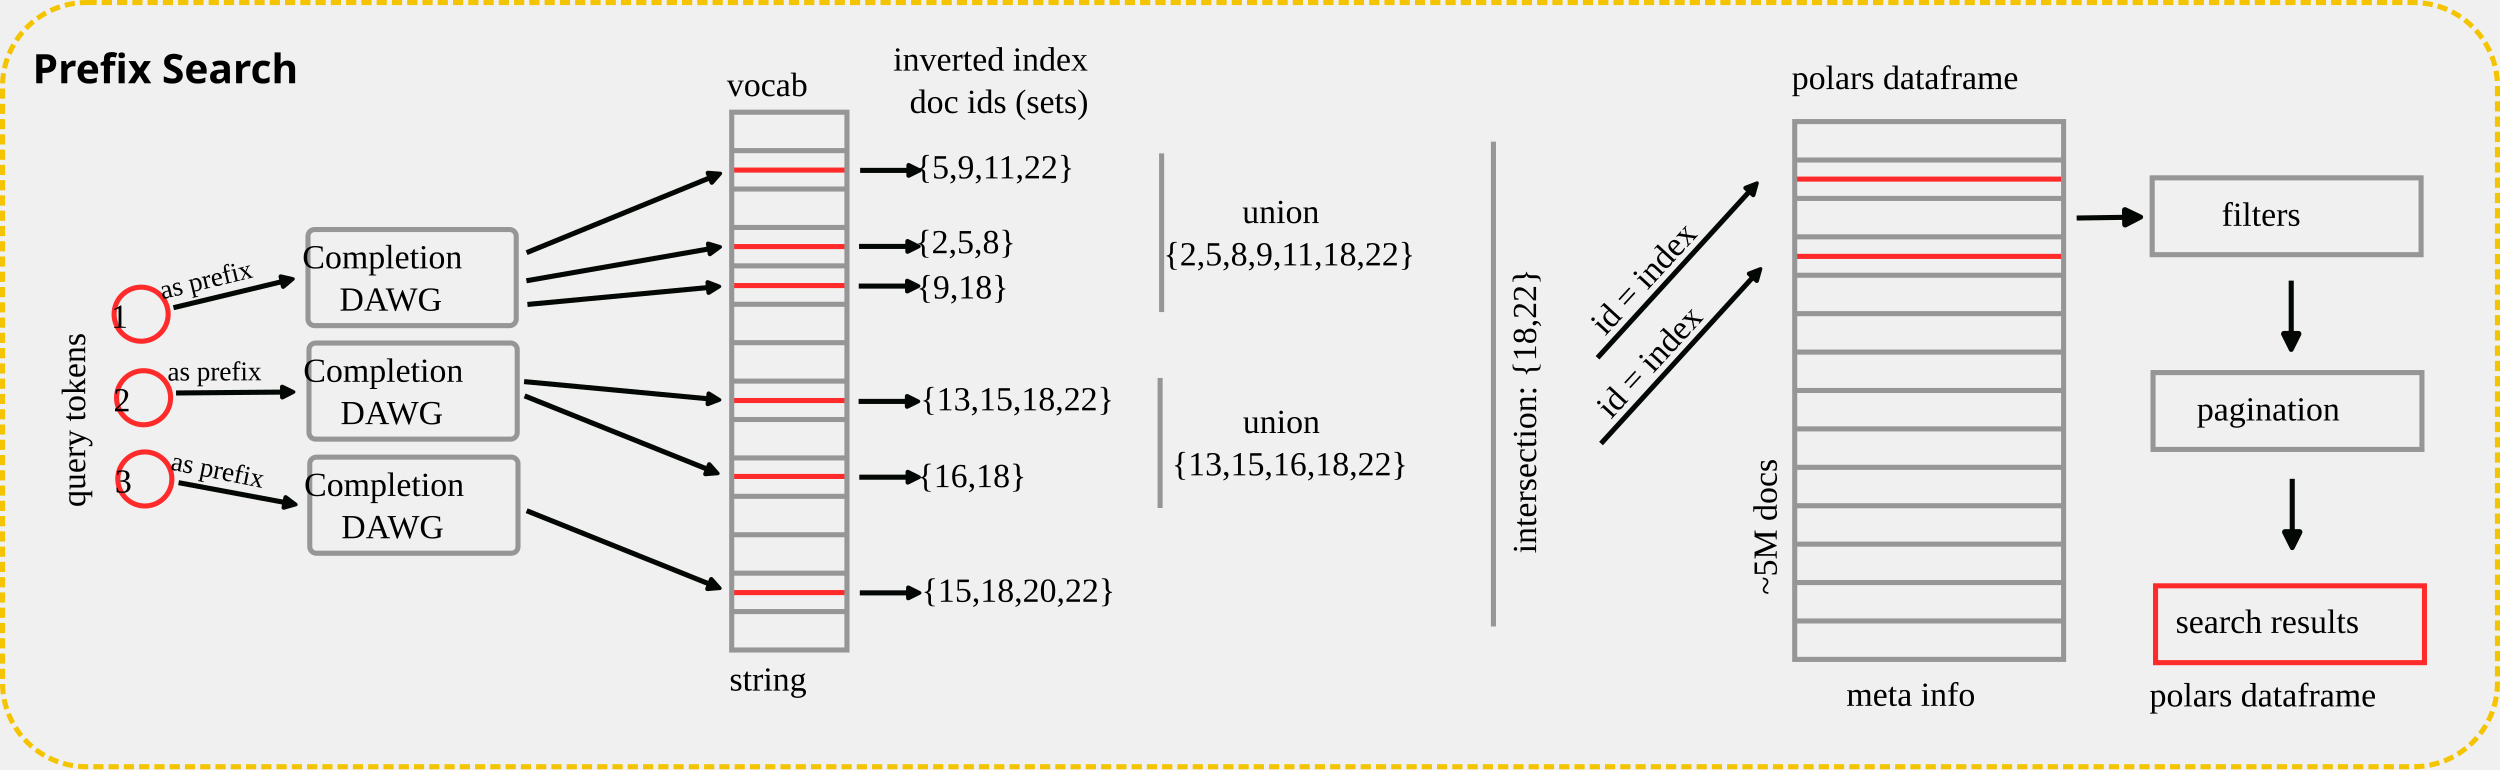
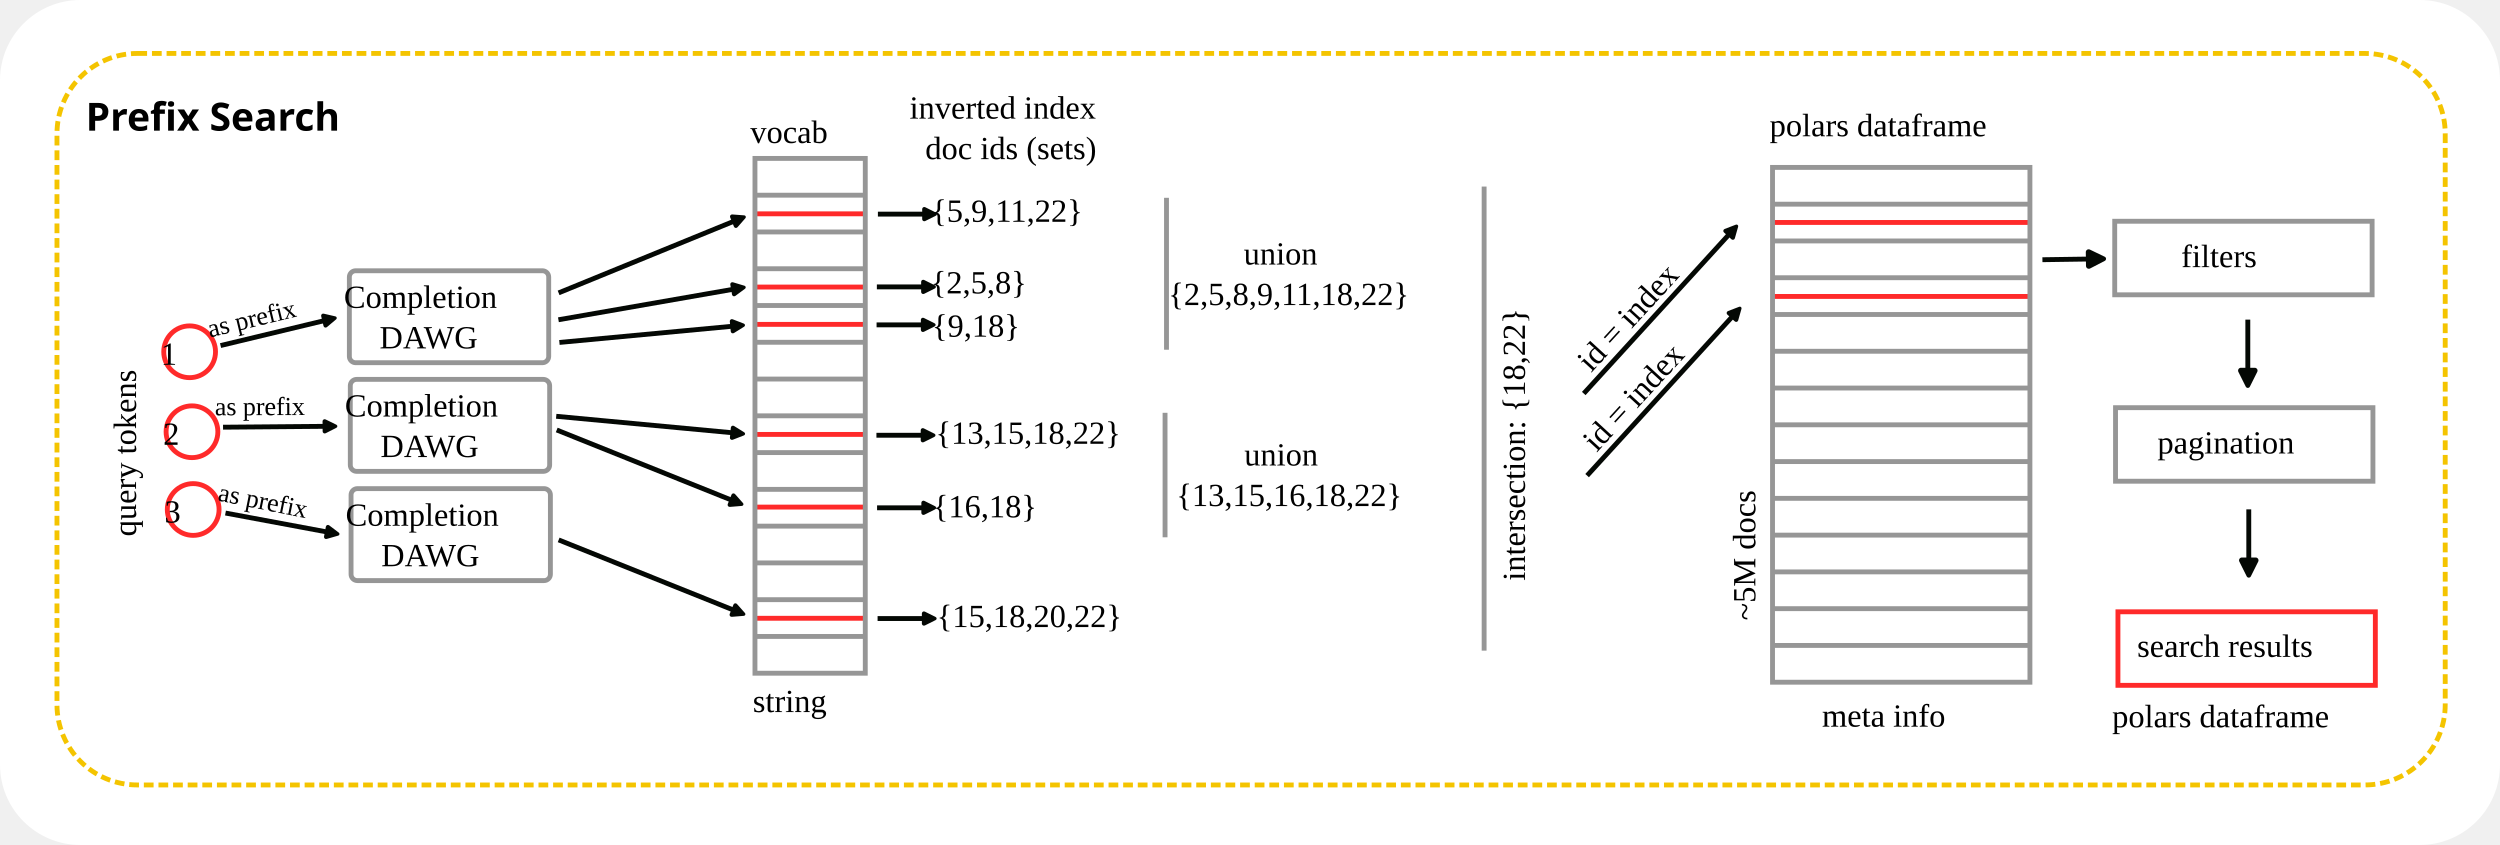
- <svg xmlns="http://www.w3.org/2000/svg" width="234.291mm" height="72.093mm" viewBox="0 0 234.291 72.093" version="1.1" id="svg1348">
+ <svg xmlns="http://www.w3.org/2000/svg" width="244.754mm" height="82.724mm" viewBox="0 0 244.754 82.724" version="1.1" id="svg1348">
  <defs id="defs1345">
    <marker style="overflow:visible" id="RoundedArrow-3-9-7-9-3-8-9-3-9-1-6" refX="0" refY="0" orient="auto-start-reverse" markerWidth="3.031" markerHeight="2.93" viewBox="0 0 6.135 5.93" preserveAspectRatio="xMidYMid">
      <path transform="scale(0.7)" d="m -0.211,-4.106 6.422,3.211 a 1,1 90 0 1 0,1.789 L -0.211,4.106 A 1.236,1.236 31.717 0 1 -2,3 v -6 a 1.236,1.236 148.283 0 1 1.789,-1.106 z" style="fill:context-stroke;fill-rule:evenodd;stroke:none" id="path1367-8-7-87-7-9-5-5-9-5-1-2" />
    </marker>
    <marker style="overflow:visible" id="RoundedArrow-3-9-7-9-3-8-9-3-9-1-6-1" refX="0" refY="0" orient="auto-start-reverse" markerWidth="3.031" markerHeight="2.93" viewBox="0 0 6.135 5.93" preserveAspectRatio="xMidYMid">
      <path transform="scale(0.7)" d="m -0.211,-4.106 6.422,3.211 a 1,1 90 0 1 0,1.789 L -0.211,4.106 A 1.236,1.236 31.717 0 1 -2,3 v -6 a 1.236,1.236 148.283 0 1 1.789,-1.106 z" style="fill:context-stroke;fill-rule:evenodd;stroke:none" id="path1367-8-7-87-7-9-5-5-9-5-1-2-8" />
    </marker>
    <marker style="overflow:visible" id="RoundedArrow-3-9-7-9-3-8-9-3-9-1-6-1-7" refX="0" refY="0" orient="auto-start-reverse" markerWidth="3.031" markerHeight="2.93" viewBox="0 0 6.135 5.93" preserveAspectRatio="xMidYMid">
      <path transform="scale(0.7)" d="m -0.211,-4.106 6.422,3.211 a 1,1 90 0 1 0,1.789 L -0.211,4.106 A 1.236,1.236 31.717 0 1 -2,3 v -6 a 1.236,1.236 148.283 0 1 1.789,-1.106 z" style="fill:context-stroke;fill-rule:evenodd;stroke:none" id="path1367-8-7-87-7-9-5-5-9-5-1-2-8-0" />
    </marker>
    <marker style="overflow:visible" id="RoundedArrow-3-9-7-9-3-8-9-3-2-9" refX="0" refY="0" orient="auto-start-reverse" markerWidth="3.031" markerHeight="2.93" viewBox="0 0 6.135 5.93" preserveAspectRatio="xMidYMid">
      <path transform="scale(0.7)" d="m -0.211,-4.106 6.422,3.211 a 1,1 90 0 1 0,1.789 L -0.211,4.106 A 1.236,1.236 31.717 0 1 -2,3 v -6 a 1.236,1.236 148.283 0 1 1.789,-1.106 z" style="fill:context-stroke;fill-rule:evenodd;stroke:none" id="path1367-8-7-87-7-9-5-5-9-7-1" />
    </marker>
    <marker style="overflow:visible" id="RoundedArrow-3-9-7-9-3-8-9-3-2-3-9" refX="0" refY="0" orient="auto-start-reverse" markerWidth="3.031" markerHeight="2.93" viewBox="0 0 6.135 5.93" preserveAspectRatio="xMidYMid">
      <path transform="scale(0.7)" d="m -0.211,-4.106 6.422,3.211 a 1,1 90 0 1 0,1.789 L -0.211,4.106 A 1.236,1.236 31.717 0 1 -2,3 v -6 a 1.236,1.236 148.283 0 1 1.789,-1.106 z" style="fill:context-stroke;fill-rule:evenodd;stroke:none" id="path1367-8-7-87-7-9-5-5-9-7-9-6" />
    </marker>
    <marker style="overflow:visible" id="RoundedArrow-3-9-7-9-3-8-9-3-2-3-4-3" refX="0" refY="0" orient="auto-start-reverse" markerWidth="3.031" markerHeight="2.93" viewBox="0 0 6.135 5.93" preserveAspectRatio="xMidYMid">
      <path transform="scale(0.7)" d="m -0.211,-4.106 6.422,3.211 a 1,1 90 0 1 0,1.789 L -0.211,4.106 A 1.236,1.236 31.717 0 1 -2,3 v -6 a 1.236,1.236 148.283 0 1 1.789,-1.106 z" style="fill:context-stroke;fill-rule:evenodd;stroke:none" id="path1367-8-7-87-7-9-5-5-9-7-9-9-6" />
    </marker>
    <marker style="overflow:visible" id="RoundedArrow-3-9-7-9-3-8-9-3-2-3-4-3-2" refX="0" refY="0" orient="auto-start-reverse" markerWidth="3.031" markerHeight="2.93" viewBox="0 0 6.135 5.93" preserveAspectRatio="xMidYMid">
      <path transform="scale(0.7)" d="m -0.211,-4.106 6.422,3.211 a 1,1 90 0 1 0,1.789 L -0.211,4.106 A 1.236,1.236 31.717 0 1 -2,3 v -6 a 1.236,1.236 148.283 0 1 1.789,-1.106 z" style="fill:context-stroke;fill-rule:evenodd;stroke:none" id="path1367-8-7-87-7-9-5-5-9-7-9-9-6-1" />
    </marker>
    <marker style="overflow:visible" id="RoundedArrow-3-9-7-9-3-8-9-3-2-3-4-3-2-7" refX="0" refY="0" orient="auto-start-reverse" markerWidth="3.031" markerHeight="2.93" viewBox="0 0 6.135 5.93" preserveAspectRatio="xMidYMid">
      <path transform="scale(0.7)" d="m -0.211,-4.106 6.422,3.211 a 1,1 90 0 1 0,1.789 L -0.211,4.106 A 1.236,1.236 31.717 0 1 -2,3 v -6 a 1.236,1.236 148.283 0 1 1.789,-1.106 z" style="fill:context-stroke;fill-rule:evenodd;stroke:none" id="path1367-8-7-87-7-9-5-5-9-7-9-9-6-1-6" />
    </marker>
    <marker style="overflow:visible" id="RoundedArrow-3-9-7-9-3-8-9-3-2-3-4-3-2-7-2" refX="0" refY="0" orient="auto-start-reverse" markerWidth="3.031" markerHeight="2.93" viewBox="0 0 6.135 5.93" preserveAspectRatio="xMidYMid">
      <path transform="scale(0.7)" d="m -0.211,-4.106 6.422,3.211 a 1,1 90 0 1 0,1.789 L -0.211,4.106 A 1.236,1.236 31.717 0 1 -2,3 v -6 a 1.236,1.236 148.283 0 1 1.789,-1.106 z" style="fill:context-stroke;fill-rule:evenodd;stroke:none" id="path1367-8-7-87-7-9-5-5-9-7-9-9-6-1-6-0" />
    </marker>
    <marker style="overflow:visible" id="RoundedArrow-3-9-7-9-3-8-9-3-2-3-4-3-2-7-2-4" refX="0" refY="0" orient="auto-start-reverse" markerWidth="3.031" markerHeight="2.93" viewBox="0 0 6.135 5.93" preserveAspectRatio="xMidYMid">
      <path transform="scale(0.7)" d="m -0.211,-4.106 6.422,3.211 a 1,1 90 0 1 0,1.789 L -0.211,4.106 A 1.236,1.236 31.717 0 1 -2,3 v -6 a 1.236,1.236 148.283 0 1 1.789,-1.106 z" style="fill:context-stroke;fill-rule:evenodd;stroke:none" id="path1367-8-7-87-7-9-5-5-9-7-9-9-6-1-6-0-3" />
    </marker>
    <marker style="overflow:visible" id="RoundedArrow-3-9-7-9-3-8-9-3-2-3-4-3-2-7-2-4-6" refX="0" refY="0" orient="auto-start-reverse" markerWidth="3.031" markerHeight="2.93" viewBox="0 0 6.135 5.93" preserveAspectRatio="xMidYMid">
      <path transform="scale(0.7)" d="m -0.211,-4.106 6.422,3.211 a 1,1 90 0 1 0,1.789 L -0.211,4.106 A 1.236,1.236 31.717 0 1 -2,3 v -6 a 1.236,1.236 148.283 0 1 1.789,-1.106 z" style="fill:context-stroke;fill-rule:evenodd;stroke:none" id="path1367-8-7-87-7-9-5-5-9-7-9-9-6-1-6-0-3-9" />
    </marker>
    <marker style="overflow:visible" id="RoundedArrow-3-9-7-9-3-8-9-3-2-3-4-3-2-7-2-4-6-4" refX="0" refY="0" orient="auto-start-reverse" markerWidth="3.031" markerHeight="2.93" viewBox="0 0 6.135 5.93" preserveAspectRatio="xMidYMid">
      <path transform="scale(0.7)" d="m -0.211,-4.106 6.422,3.211 a 1,1 90 0 1 0,1.789 L -0.211,4.106 A 1.236,1.236 31.717 0 1 -2,3 v -6 a 1.236,1.236 148.283 0 1 1.789,-1.106 z" style="fill:context-stroke;fill-rule:evenodd;stroke:none" id="path1367-8-7-87-7-9-5-5-9-7-9-9-6-1-6-0-3-9-8" />
    </marker>
    <marker style="overflow:visible" id="RoundedArrow-3-9-7-9-3-8-9-3-2-3-4-3-1" refX="0" refY="0" orient="auto-start-reverse" markerWidth="3.031" markerHeight="2.93" viewBox="0 0 6.135 5.93" preserveAspectRatio="xMidYMid">
      <path transform="scale(0.7)" d="m -0.211,-4.106 6.422,3.211 a 1,1 90 0 1 0,1.789 L -0.211,4.106 A 1.236,1.236 31.717 0 1 -2,3 v -6 a 1.236,1.236 148.283 0 1 1.789,-1.106 z" style="fill:context-stroke;fill-rule:evenodd;stroke:none" id="path1367-8-7-87-7-9-5-5-9-7-9-9-6-2" />
    </marker>
    <marker style="overflow:visible" id="RoundedArrow-3-9-7-9-3-8-9-3-2-3-4-3-8" refX="0" refY="0" orient="auto-start-reverse" markerWidth="3.031" markerHeight="2.93" viewBox="0 0 6.135 5.93" preserveAspectRatio="xMidYMid">
      <path transform="scale(0.7)" d="m -0.211,-4.106 6.422,3.211 a 1,1 90 0 1 0,1.789 L -0.211,4.106 A 1.236,1.236 31.717 0 1 -2,3 v -6 a 1.236,1.236 148.283 0 1 1.789,-1.106 z" style="fill:context-stroke;fill-rule:evenodd;stroke:none" id="path1367-8-7-87-7-9-5-5-9-7-9-9-6-0" />
    </marker>
    <marker style="overflow:visible" id="RoundedArrow-3-9-7-9-3-8-9-3-2-3-4-3-87" refX="0" refY="0" orient="auto-start-reverse" markerWidth="3.031" markerHeight="2.93" viewBox="0 0 6.135 5.93" preserveAspectRatio="xMidYMid">
      <path transform="scale(0.7)" d="m -0.211,-4.106 6.422,3.211 a 1,1 90 0 1 0,1.789 L -0.211,4.106 A 1.236,1.236 31.717 0 1 -2,3 v -6 a 1.236,1.236 148.283 0 1 1.789,-1.106 z" style="fill:context-stroke;fill-rule:evenodd;stroke:none" id="path1367-8-7-87-7-9-5-5-9-7-9-9-6-4" />
    </marker>
    <marker style="overflow:visible" id="RoundedArrow-3-7-8-4" refX="0" refY="0" orient="auto-start-reverse" markerWidth="4.135" markerHeight="3.997" viewBox="0 0 6.135 5.93" preserveAspectRatio="xMidYMid">
      <path transform="scale(0.7)" d="m -0.211,-4.106 6.422,3.211 a 1,1 90 0 1 0,1.789 L -0.211,4.106 A 1.236,1.236 31.717 0 1 -2,3 v -6 a 1.236,1.236 148.283 0 1 1.789,-1.106 z" style="fill:context-stroke;fill-rule:evenodd;stroke:none" id="path1367-8-5-5-9" />
    </marker>
    <marker style="overflow:visible" id="RoundedArrow-3-9-9-5" refX="0" refY="0" orient="auto-start-reverse" markerWidth="4.135" markerHeight="3.997" viewBox="0 0 6.135 5.93" preserveAspectRatio="xMidYMid">
      <path transform="scale(0.7)" d="m -0.211,-4.106 6.422,3.211 a 1,1 90 0 1 0,1.789 L -0.211,4.106 A 1.236,1.236 31.717 0 1 -2,3 v -6 a 1.236,1.236 148.283 0 1 1.789,-1.106 z" style="fill:context-stroke;fill-rule:evenodd;stroke:none" id="path1367-8-7-0-0" />
    </marker>
    <marker style="overflow:visible" id="RoundedArrow-3-9-0-4" refX="0" refY="0" orient="auto-start-reverse" markerWidth="4.135" markerHeight="3.997" viewBox="0 0 6.135 5.93" preserveAspectRatio="xMidYMid">
      <path transform="scale(0.7)" d="m -0.211,-4.106 6.422,3.211 a 1,1 90 0 1 0,1.789 L -0.211,4.106 A 1.236,1.236 31.717 0 1 -2,3 v -6 a 1.236,1.236 148.283 0 1 1.789,-1.106 z" style="fill:context-stroke;fill-rule:evenodd;stroke:none" id="path1367-8-7-3-8" />
    </marker>
    <marker style="overflow:visible" id="RoundedArrow-3-9-7-9-3-8-9-3-2-3-7-7" refX="0" refY="0" orient="auto-start-reverse" markerWidth="3.031" markerHeight="2.93" viewBox="0 0 6.135 5.93" preserveAspectRatio="xMidYMid">
      <path transform="scale(0.7)" d="m -0.211,-4.106 6.422,3.211 a 1,1 90 0 1 0,1.789 L -0.211,4.106 A 1.236,1.236 31.717 0 1 -2,3 v -6 a 1.236,1.236 148.283 0 1 1.789,-1.106 z" style="fill:context-stroke;fill-rule:evenodd;stroke:none" id="path1367-8-7-87-7-9-5-5-9-7-9-5-1" />
    </marker>
    <marker style="overflow:visible" id="RoundedArrow-3-9-7-9-3-8-9-3-2-3-7-7-9" refX="0" refY="0" orient="auto-start-reverse" markerWidth="3.031" markerHeight="2.93" viewBox="0 0 6.135 5.93" preserveAspectRatio="xMidYMid">
      <path transform="scale(0.7)" d="m -0.211,-4.106 6.422,3.211 a 1,1 90 0 1 0,1.789 L -0.211,4.106 A 1.236,1.236 31.717 0 1 -2,3 v -6 a 1.236,1.236 148.283 0 1 1.789,-1.106 z" style="fill:context-stroke;fill-rule:evenodd;stroke:none" id="path1367-8-7-87-7-9-5-5-9-7-9-5-1-0" />
    </marker>
  </defs>
-   <g id="layer1" transform="translate(-32.96698,-61.40175)">
+   <g id="layer1" transform="translate(-27.62809,-56.40766)">
+     <rect style="fill:#ffffff;fill-opacity:1;stroke:none;stroke-width:0.265;stroke-dasharray:0.477, 22.896;stroke-opacity:0" id="rect662" width="244.754" height="82.724" x="27.628" y="56.408" ry="7.869" />
    <path style="fill:none;stroke:#ff2a2a;stroke-width:0.477;stroke-dasharray:none;stroke-opacity:1" d="m 201.102,85.43 h 25.189" id="path983-6-7-6-64-7-0-4-0-2-7-0" />
    <path style="fill:none;stroke:#ff2a2a;stroke-width:0.477;stroke-dasharray:none;stroke-opacity:1" d="m 101.496,106.052 h 10.891" id="path983-6-7-36-0-2-1-6-0-3" />
    <path style="fill:none;stroke:#ff2a2a;stroke-width:0.477;stroke-dasharray:none;stroke-opacity:1" d="M 101.466,98.938 H 112.356" id="path983-6-7-36-0-2-1-6-0-5" />
    <path style="fill:none;stroke:#ff2a2a;stroke-width:0.477;stroke-dasharray:none;stroke-opacity:1" d="m 101.537,88.164 h 10.891" id="path983-6-7-36-0-2-1-6-0" />
    <circle style="fill:none;stroke:#ff2a2a;stroke-width:0.477;stroke-opacity:1" id="path87935-1-94" cx="46.193" cy="90.847" r="2.534" />
    <text xml:space="preserve" style="font-size:3.175px;fill:none;stroke:#000000;stroke-width:0.476" x="46.155" y="92.127" id="text954-9-4-7-1-3-4-9">
      <tspan style="font-size:3.175px;text-align:center;text-anchor:middle;fill:#000000;fill-opacity:1;stroke:none;stroke-width:0.476" x="46.155" y="92.127" id="tspan2350-5-1-9-5">1</tspan>
    </text>
    <circle style="fill:none;stroke:#ff2a2a;stroke-width:0.477;stroke-opacity:1" id="path87935-1-9-5" cx="46.423" cy="98.676" r="2.534" />
    <text xml:space="preserve" style="font-size:3.175px;fill:none;stroke:#000000;stroke-width:0.476" x="46.386" y="99.956" id="text954-9-4-7-1-3-4-1-7">
      <tspan style="font-size:3.175px;text-align:center;text-anchor:middle;fill:#000000;fill-opacity:1;stroke:none;stroke-width:0.476" x="46.386" y="99.956" id="tspan2350-5-1-9-9-3">2</tspan>
    </text>
    <circle style="fill:none;stroke:#ff2a2a;stroke-width:0.477;stroke-opacity:1" id="path87935-1-9-4-9" cx="46.541" cy="106.288" r="2.534" />
    <text xml:space="preserve" style="font-size:3.175px;fill:none;stroke:#000000;stroke-width:0.476" x="46.504" y="107.568" id="text954-9-4-7-1-3-4-1-2-0">
      <tspan style="font-size:3.175px;text-align:center;text-anchor:middle;fill:#000000;fill-opacity:1;stroke:none;stroke-width:0.476" x="46.504" y="107.568" id="tspan2350-5-1-9-9-0-7">3</tspan>
    </text>
    <text xml:space="preserve" style="font-size:3.175px;fill:none;stroke:#000000;stroke-width:0.476" x="-98.776" y="40.947" id="text954-9-4-7-1-9-6-2" transform="rotate(-90)">
      <tspan style="font-size:3.175px;text-align:center;text-anchor:middle;fill:#000000;fill-opacity:1;stroke:none;stroke-width:0.476" x="-98.776" y="40.947" id="tspan2350-5-2-5-7">query tokens</tspan>
    </text>
    <rect style="fill:none;stroke:#969696;stroke-width:0.477;stroke-dasharray:none;stroke-opacity:1" id="rect979-5-4-4-5-7-0-3-1" width="19.516" height="9.005" x="61.831" y="82.914" ry="0.619" />
    <text xml:space="preserve" style="font-size:3.175px;fill:none;stroke:#000000;stroke-width:0.476" x="71.577" y="86.547" id="text954-9-4-7-1-3-4-1-7-2">
      <tspan style="font-size:3.175px;text-align:center;text-anchor:middle;fill:#000000;fill-opacity:1;stroke:none;stroke-width:0.476" x="71.577" y="86.547" id="tspan2350-5-1-9-9-3-9">Completion</tspan>
      <tspan style="font-size:3.175px;text-align:center;text-anchor:middle;fill:#000000;fill-opacity:1;stroke:none;stroke-width:0.476" x="71.577" y="90.516" id="tspan123975">DAWG</tspan>
    </text>
    <rect style="fill:none;stroke:#969696;stroke-width:0.477;stroke-dasharray:none;stroke-opacity:1" id="rect979-5-4-4-5-7-0-3-1-0" width="19.516" height="9.005" x="61.923" y="93.55" ry="0.619" />
    <text xml:space="preserve" style="font-size:3.175px;fill:none;stroke:#000000;stroke-width:0.476" x="71.669" y="97.184" id="text954-9-4-7-1-3-4-1-7-2-5">
      <tspan style="font-size:3.175px;text-align:center;text-anchor:middle;fill:#000000;fill-opacity:1;stroke:none;stroke-width:0.476" x="71.669" y="97.184" id="tspan2350-5-1-9-9-3-9-0">Completion</tspan>
      <tspan style="font-size:3.175px;text-align:center;text-anchor:middle;fill:#000000;fill-opacity:1;stroke:none;stroke-width:0.476" x="71.669" y="101.152" id="tspan123975-4">DAWG</tspan>
    </text>
    <rect style="fill:none;stroke:#969696;stroke-width:0.477;stroke-dasharray:none;stroke-opacity:1" id="rect979-5-4-4-5-7-0-3-1-1" width="19.516" height="9.005" x="61.997" y="104.244" ry="0.619" />
    <text xml:space="preserve" style="font-size:3.175px;fill:none;stroke:#000000;stroke-width:0.476" x="71.743" y="107.878" id="text954-9-4-7-1-3-4-1-7-2-7">
      <tspan style="font-size:3.175px;text-align:center;text-anchor:middle;fill:#000000;fill-opacity:1;stroke:none;stroke-width:0.476" x="71.743" y="107.878" id="tspan2350-5-1-9-9-3-9-9">Completion</tspan>
      <tspan style="font-size:3.175px;text-align:center;text-anchor:middle;fill:#000000;fill-opacity:1;stroke:none;stroke-width:0.476" x="71.743" y="111.846" id="tspan123975-3">DAWG</tspan>
    </text>
    <path style="fill:none;fill-opacity:1;stroke:#040804;stroke-width:0.477;stroke-dasharray:none;stroke-dashoffset:0;stroke-opacity:1;marker-end:url(#RoundedArrow-3-9-7-9-3-8-9-3-9-1-6)" d="m 49.221,90.238 10.287,-2.472" id="path2425-0-5-5-4-7-9-7-5-3-6-4-1" />
    <text xml:space="preserve" style="font-size:2.54px;fill:none;stroke:#000000;stroke-width:0.476" x="31.827" y="98.259" id="text954-9-4-7-1-2" transform="rotate(-13.57323)">
      <tspan style="font-size:2.54px;text-align:center;text-anchor:middle;fill:#000000;fill-opacity:1;stroke:none;stroke-width:0.476" x="31.827" y="98.259" id="tspan2350-5-5">as prefix</tspan>
    </text>
    <text xml:space="preserve" style="font-size:2.54px;fill:none;stroke:#000000;stroke-width:0.476" x="54.373" y="97.201" id="text954-9-4-7-1-2-3" transform="rotate(-0.1649723)">
      <tspan style="font-size:2.54px;text-align:center;text-anchor:middle;fill:#000000;fill-opacity:1;stroke:none;stroke-width:0.476" x="54.373" y="97.201" id="tspan2350-5-5-9">as prefix</tspan>
    </text>
    <path style="fill:none;fill-opacity:1;stroke:#040804;stroke-width:0.477;stroke-dasharray:none;stroke-dashoffset:0;stroke-opacity:1;marker-end:url(#RoundedArrow-3-9-7-9-3-8-9-3-9-1-6-1)" d="m 49.464,98.231 10.076,-0.085" id="path2425-0-5-5-4-7-9-7-5-3-6-4-1-8" />
    <path style="fill:none;fill-opacity:1;stroke:#040804;stroke-width:0.477;stroke-dasharray:none;stroke-dashoffset:0;stroke-opacity:1;marker-end:url(#RoundedArrow-3-9-7-9-3-8-9-3-9-1-6-1-7)" d="m 49.703,106.636 10.062,1.876" id="path2425-0-5-5-4-7-9-7-5-3-6-4-1-8-5" />
    <text xml:space="preserve" style="font-size:2.54px;fill:none;stroke:#000000;stroke-width:0.476" x="74.73" y="93.664" id="text954-9-4-7-1-2-3-2" transform="rotate(11.38866)">
      <tspan style="font-size:2.54px;text-align:center;text-anchor:middle;fill:#000000;fill-opacity:1;stroke:none;stroke-width:0.476" x="74.73" y="93.664" id="tspan2350-5-5-9-7">as prefix</tspan>
    </text>
    <path style="fill:none;stroke:#ff2a2a;stroke-width:0.477;stroke-dasharray:none;stroke-opacity:1" d="m 101.43,116.938 h 10.891" id="path983-6-7-36-0-2-1-7-8" />
    <path style="fill:none;stroke:#ff2a2a;stroke-width:0.477;stroke-dasharray:none;stroke-opacity:1" d="m 101.486,84.51 h 10.891" id="path983-6-7-36-0-2-1-9-4" />
    <path style="fill:none;stroke:#ff2a2a;stroke-width:0.477;stroke-dasharray:none;stroke-opacity:1" d="m 101.447,77.341 h 10.891" id="path983-6-7-36-0-2-1-6" />
    <rect style="fill:none;stroke:#969696;stroke-width:0.477;stroke-dasharray:none;stroke-opacity:1" id="rect979-6" width="10.8" height="50.4" x="101.54" y="71.917" />
    <path style="fill:none;stroke:#969696;stroke-width:0.477;stroke-dasharray:none;stroke-opacity:1" d="m 101.572,75.517 h 10.8" id="path983-7" />
    <path style="fill:none;stroke:#969696;stroke-width:0.477;stroke-dasharray:none;stroke-opacity:1" d="m 101.572,79.117 h 10.8" id="path983-6-2" />
    <path style="fill:none;stroke:#969696;stroke-width:0.477;stroke-dasharray:none;stroke-opacity:1" d="m 101.572,82.717 h 10.8" id="path983-6-7-7" />
    <path style="fill:none;stroke:#969696;stroke-width:0.477;stroke-dasharray:none;stroke-opacity:1" d="m 101.572,86.317 h 10.8" id="path983-6-7-5-4" />
    <path style="fill:none;stroke:#969696;stroke-width:0.477;stroke-dasharray:none;stroke-opacity:1" d="m 101.572,89.917 h 10.8" id="path983-6-7-3-1" />
    <path style="fill:none;stroke:#969696;stroke-width:0.477;stroke-dasharray:none;stroke-opacity:1" d="m 101.572,93.517 h 10.8" id="path983-6-7-56-0" />
    <path style="fill:none;stroke:#969696;stroke-width:0.477;stroke-dasharray:none;stroke-opacity:1" d="m 101.572,97.117 h 10.8" id="path983-6-7-2-0" />
    <path style="fill:none;stroke:#969696;stroke-width:0.477;stroke-dasharray:none;stroke-opacity:1" d="m 101.572,100.717 h 10.8" id="path983-6-7-9-6" />
    <path style="fill:none;stroke:#969696;stroke-width:0.477;stroke-dasharray:none;stroke-opacity:1" d="m 101.572,104.317 h 10.8" id="path983-6-7-1-4" />
    <path style="fill:none;stroke:#969696;stroke-width:0.477;stroke-dasharray:none;stroke-opacity:1" d="m 101.572,107.917 h 10.8" id="path983-6-7-27-4" />
    <path style="fill:none;stroke:#969696;stroke-width:0.477;stroke-dasharray:none;stroke-opacity:1" d="m 101.572,111.517 h 10.8" id="path983-6-7-0-3" />
    <path style="fill:none;stroke:#969696;stroke-width:0.477;stroke-dasharray:none;stroke-opacity:1" d="m 101.572,115.117 h 10.8" id="path983-6-7-93-7" />
    <path style="fill:none;stroke:#969696;stroke-width:0.477;stroke-dasharray:none;stroke-opacity:1" d="m 101.572,118.717 h 10.8" id="path983-6-7-6-3" />
    <text xml:space="preserve" style="font-size:3.175px;fill:none;stroke:#000000;stroke-width:0.476" x="106.928" y="126.122" id="text954-9-4-7-1-4">
      <tspan style="font-size:3.175px;text-align:center;text-anchor:middle;fill:#000000;fill-opacity:1;stroke:none;stroke-width:0.476" x="106.928" y="126.122" id="tspan2350-5-7">string</tspan>
    </text>
    <text xml:space="preserve" style="font-size:3.175px;fill:none;stroke:#000000;stroke-width:0.476" x="106.859" y="70.409" id="text954-9-4-7-1-3-7">
      <tspan style="font-size:3.175px;text-align:center;text-anchor:middle;fill:#000000;fill-opacity:1;stroke:none;stroke-width:0.476" x="106.859" y="70.409" id="tspan2350-5-1-95">vocab</tspan>
    </text>
    <text xml:space="preserve" style="font-size:3.175px;fill:none;stroke:#000000;stroke-width:0.476" x="125.434" y="85.134" id="text954-9-4-7-1-3-3-6">
      <tspan style="font-size:3.175px;text-align:center;text-anchor:middle;fill:#000000;fill-opacity:1;stroke:none;stroke-width:0.476" x="125.434" y="85.134" id="tspan2350-5-1-7-8">{2,5,8}</tspan>
    </text>
    <path style="fill:none;fill-opacity:1;stroke:#040804;stroke-width:0.477;stroke-dasharray:none;stroke-dashoffset:0;stroke-opacity:1;marker-end:url(#RoundedArrow-3-9-7-9-3-8-9-3-2-9)" d="m 113.576,77.371 h 4.665" id="path2425-0-5-5-4-7-9-7-5-3-3-9" />
    <text xml:space="preserve" style="font-size:3.175px;fill:none;stroke:#000000;stroke-width:0.476" x="128.196" y="78.123" id="text954-9-4-7-1-3-3-2-5">
      <tspan style="font-size:3.175px;text-align:center;text-anchor:middle;fill:#000000;fill-opacity:1;stroke:none;stroke-width:0.476" x="128.196" y="78.123" id="tspan2350-5-1-7-4-5">{5,9,11,22}</tspan>
    </text>
    <path style="fill:none;fill-opacity:1;stroke:#040804;stroke-width:0.477;stroke-dasharray:none;stroke-dashoffset:0;stroke-opacity:1;marker-end:url(#RoundedArrow-3-9-7-9-3-8-9-3-2-3-9)" d="m 113.474,84.495 h 4.665" id="path2425-0-5-5-4-7-9-7-5-3-3-4-2" />
    <text xml:space="preserve" style="font-size:3.175px;fill:none;stroke:#000000;stroke-width:0.476" x="130.389" y="117.803" id="text954-9-4-7-1-3-3-2-9-1">
      <tspan style="font-size:3.175px;text-align:center;text-anchor:middle;fill:#000000;fill-opacity:1;stroke:none;stroke-width:0.476" x="130.389" y="117.803" id="tspan2350-5-1-7-4-3-5">{15,18,20,22}</tspan>
    </text>
    <path style="fill:none;fill-opacity:1;stroke:#040804;stroke-width:0.477;stroke-dasharray:none;stroke-dashoffset:0;stroke-opacity:1;marker-end:url(#RoundedArrow-3-9-7-9-3-8-9-3-2-3-4-3)" d="m 113.545,116.964 h 4.665" id="path2425-0-5-5-4-7-9-7-5-3-3-4-8-9" />
    <path style="fill:none;fill-opacity:1;stroke:#040804;stroke-width:0.477;stroke-dasharray:none;stroke-dashoffset:0;stroke-opacity:1;marker-end:url(#RoundedArrow-3-9-7-9-3-8-9-3-2-3-4-3-2)" d="M 82.317,85.081 99.603,78.016" id="path2425-0-5-5-4-7-9-7-5-3-3-4-8-9-9" />
    <path style="fill:none;fill-opacity:1;stroke:#040804;stroke-width:0.477;stroke-dasharray:none;stroke-dashoffset:0;stroke-opacity:1;marker-end:url(#RoundedArrow-3-9-7-9-3-8-9-3-2-3-4-3-2-7)" d="M 82.299,87.713 99.535,84.705" id="path2425-0-5-5-4-7-9-7-5-3-3-4-8-9-9-8" />
    <path style="fill:none;fill-opacity:1;stroke:#040804;stroke-width:0.477;stroke-dasharray:none;stroke-dashoffset:0;stroke-opacity:1;marker-end:url(#RoundedArrow-3-9-7-9-3-8-9-3-2-3-4-3-2-7-2)" d="M 82.395,89.934 99.452,88.335" id="path2425-0-5-5-4-7-9-7-5-3-3-4-8-9-9-8-6" />
    <path style="fill:none;fill-opacity:1;stroke:#040804;stroke-width:0.477;stroke-dasharray:none;stroke-dashoffset:0;stroke-opacity:1;marker-end:url(#RoundedArrow-3-9-7-9-3-8-9-3-2-3-4-3-2-7-2-4)" d="m 82.082,97.163 17.38,1.626" id="path2425-0-5-5-4-7-9-7-5-3-3-4-8-9-9-8-6-3" />
    <path style="fill:none;fill-opacity:1;stroke:#040804;stroke-width:0.477;stroke-dasharray:none;stroke-dashoffset:0;stroke-opacity:1;marker-end:url(#RoundedArrow-3-9-7-9-3-8-9-3-2-3-4-3-2-7-2-4-6)" d="m 82.132,98.503 17.235,6.916" id="path2425-0-5-5-4-7-9-7-5-3-3-4-8-9-9-8-6-3-0" />
    <path style="fill:none;fill-opacity:1;stroke:#040804;stroke-width:0.477;stroke-dasharray:none;stroke-dashoffset:0;stroke-opacity:1;marker-end:url(#RoundedArrow-3-9-7-9-3-8-9-3-2-3-4-3-2-7-2-4-6-4)" d="m 82.322,109.265 17.235,6.916" id="path2425-0-5-5-4-7-9-7-5-3-3-4-8-9-9-8-6-3-0-5" />
    <text xml:space="preserve" style="font-size:3.175px;fill:none;stroke:#000000;stroke-width:0.476" x="126.036" y="107.054" id="text954-9-4-7-1-3-3-2-9-1-9">
      <tspan style="font-size:3.175px;text-align:center;text-anchor:middle;fill:#000000;fill-opacity:1;stroke:none;stroke-width:0.476" x="126.036" y="107.054" id="tspan2350-5-1-7-4-3-5-7">{16,18}</tspan>
    </text>
    <path style="fill:none;fill-opacity:1;stroke:#040804;stroke-width:0.477;stroke-dasharray:none;stroke-dashoffset:0;stroke-opacity:1;marker-end:url(#RoundedArrow-3-9-7-9-3-8-9-3-2-3-4-3-1)" d="m 113.495,106.123 h 4.665" id="path2425-0-5-5-4-7-9-7-5-3-3-4-8-9-3" />
    <text xml:space="preserve" style="font-size:3.175px;fill:none;stroke:#000000;stroke-width:0.476" x="130.275" y="99.859" id="text954-9-4-7-1-3-3-2-9-1-92">
      <tspan style="font-size:3.175px;text-align:center;text-anchor:middle;fill:#000000;fill-opacity:1;stroke:none;stroke-width:0.476" x="130.275" y="99.859" id="tspan2350-5-1-7-4-3-5-3">{13,15,18,22}</tspan>
    </text>
    <path style="fill:none;fill-opacity:1;stroke:#040804;stroke-width:0.477;stroke-dasharray:none;stroke-dashoffset:0;stroke-opacity:1;marker-end:url(#RoundedArrow-3-9-7-9-3-8-9-3-2-3-4-3-8)" d="m 113.432,99.02 h 4.665" id="path2425-0-5-5-4-7-9-7-5-3-3-4-8-9-1" />
    <text xml:space="preserve" style="font-size:3.175px;fill:none;stroke:#000000;stroke-width:0.476" x="125.159" y="89.374" id="text954-9-4-7-1-3-3-2-9-1-1">
      <tspan style="font-size:3.175px;text-align:center;text-anchor:middle;fill:#000000;fill-opacity:1;stroke:none;stroke-width:0.476" x="125.159" y="89.374" id="tspan2350-5-1-7-4-3-5-6">{9,18}</tspan>
    </text>
    <path style="fill:none;fill-opacity:1;stroke:#040804;stroke-width:0.477;stroke-dasharray:none;stroke-dashoffset:0;stroke-opacity:1;marker-end:url(#RoundedArrow-3-9-7-9-3-8-9-3-2-3-4-3-87)" d="m 113.446,88.213 h 4.665" id="path2425-0-5-5-4-7-9-7-5-3-3-4-8-9-38" />
    <path style="fill:none;stroke:#969696;stroke-width:0.477;stroke-dasharray:none;stroke-opacity:1" d="M 141.83,75.773 V 90.647" id="path983-6-7-6-64-7-0-42-4-9" />
    <text xml:space="preserve" style="font-size:3.175px;fill:none;stroke:#000000;stroke-width:0.476" x="155.779" y="82.304" id="text954-9-4-7-1-3-3-5-2-5">
      <tspan style="font-size:3.175px;text-align:center;text-anchor:middle;fill:#000000;fill-opacity:1;stroke:none;stroke-width:0.476" x="155.779" y="82.304" id="tspan2350-5-1-7-43-1-5">union</tspan>
      <tspan style="font-size:3.175px;text-align:center;text-anchor:middle;fill:#000000;fill-opacity:1;stroke:none;stroke-width:0.476" x="155.779" y="86.273" id="tspan128506">{2,5,8,9,11,18,22}</tspan>
    </text>
    <path style="fill:none;stroke:#969696;stroke-width:0.477;stroke-dasharray:none;stroke-opacity:1" d="M 141.688,96.822 V 109.01" id="path983-6-7-6-64-7-0-42-4-9-0" />
    <text xml:space="preserve" style="font-size:3.175px;fill:none;stroke:#000000;stroke-width:0.476" x="155.834" y="101.983" id="text954-9-4-7-1-3-3-5-2-5-1">
      <tspan style="font-size:3.175px;text-align:center;text-anchor:middle;fill:#000000;fill-opacity:1;stroke:none;stroke-width:0.476" x="155.834" y="101.983" id="tspan2350-5-1-7-43-1-5-2">union</tspan>
      <tspan style="font-size:3.175px;text-align:center;text-anchor:middle;fill:#000000;fill-opacity:1;stroke:none;stroke-width:0.476" x="155.834" y="105.952" id="tspan128506-6">{13,15,16,18,22}</tspan>
    </text>
    <path style="fill:none;stroke:#969696;stroke-width:0.477;stroke-dasharray:none;stroke-opacity:1" d="M 172.926,74.673 V 120.108" id="path983-6-7-6-64-7-0-42-4-9-4" />
    <text xml:space="preserve" style="font-size:3.175px;fill:none;stroke:#000000;stroke-width:0.476" x="-97.938" y="176.923" id="text954-9-4-7-1-3-3-2-3-9-8" transform="rotate(-90)">
      <tspan style="font-size:3.175px;text-align:center;text-anchor:middle;fill:#000000;fill-opacity:1;stroke:none;stroke-width:0.476" x="-97.938" y="176.923" id="tspan123257-6-6">intersection: {18,22}</tspan>
    </text>
    <rect style="fill:none;stroke:#f4c400;stroke-width:0.477;stroke-dasharray:0.954, 0.477;stroke-dashoffset:0;stroke-opacity:1" id="rect111-9-8-2-1-2" width="233.814" height="71.616" x="33.205" y="61.64" ry="7.869" />
    <text xml:space="preserve" style="font-size:3.81px;fill:none;stroke:#000000;stroke-width:0.476" x="50.844" y="69.201" id="text954-9-4-0-8-0-7-0-8-4-5">
      <tspan style="font-style:normal;font-variant:normal;font-weight:bold;font-stretch:normal;font-size:3.81px;font-family:sans-serif;-inkscape-font-specification:'sans-serif Bold';text-align:center;text-anchor:middle;fill:#000000;fill-opacity:1;stroke:none;stroke-width:0.476" x="50.844" y="69.201" id="tspan2309-2-8-3-7-6-7-9-2">Prefix Search</tspan>
    </text>
    <text xml:space="preserve" style="font-size:3.175px;fill:none;stroke:#000000;stroke-width:0.476" x="128.58" y="68.019" id="text954-9-4-7-1-3-3-5-3">
      <tspan style="font-size:3.175px;text-align:center;text-anchor:middle;fill:#000000;fill-opacity:1;stroke:none;stroke-width:0.476" x="128.58" y="68.019" id="tspan2350-5-1-7-43-8">inverted index</tspan>
      <tspan style="font-size:3.175px;text-align:center;text-anchor:middle;fill:#000000;fill-opacity:1;stroke:none;stroke-width:0.476" x="128.58" y="71.988" id="tspan131318-7">doc ids (sets)</tspan>
    </text>
    <path style="fill:none;stroke:#ff2a2a;stroke-width:0.477;stroke-dasharray:none;stroke-opacity:1" d="m 201.21,78.187 h 25.189" id="path983-6-7-6-64-7-0-4-0-2-7" />
    <text xml:space="preserve" style="font-size:3.175px;fill:none;stroke:#000000;stroke-width:0.476" x="-108.793" y="199.479" id="text954-9-4-7-1-9-3-0-5-3-1-2" transform="rotate(-90)">
      <tspan style="font-size:3.175px;text-align:center;text-anchor:middle;fill:#000000;fill-opacity:1;stroke:none;stroke-width:0.476" x="-108.793" y="199.479" id="tspan2350-5-2-0-9-6-3-1-7">~5M docs</tspan>
    </text>
    <rect style="fill:none;stroke:#969696;stroke-width:0.477;stroke-dasharray:none;stroke-opacity:1" id="rect979-2-6-3-7-2" width="25.2" height="50.4" x="201.161" y="72.797" />
    <path style="fill:none;stroke:#969696;stroke-width:0.477;stroke-dasharray:none;stroke-opacity:1" d="m 201.192,76.397 h 25.205" id="path983-8-4-7-0-2" />
    <path style="fill:none;stroke:#969696;stroke-width:0.477;stroke-dasharray:none;stroke-opacity:1" d="m 201.192,79.997 h 25.172" id="path983-6-9-0-3-4-6" />
    <path style="fill:none;stroke:#969696;stroke-width:0.477;stroke-dasharray:none;stroke-opacity:1" d="M 201.192,83.597 H 226.366" id="path983-6-7-36-0-2-0-1" />
    <path style="fill:none;stroke:#969696;stroke-width:0.477;stroke-dasharray:none;stroke-opacity:1" d="m 201.192,87.197 h 25.2" id="path983-6-7-5-80-4-6-8-0" />
    <path style="fill:none;stroke:#969696;stroke-width:0.477;stroke-dasharray:none;stroke-opacity:1" d="m 201.192,90.797 h 25.19" id="path983-6-7-3-2-6-5-5-6" />
    <path style="fill:none;stroke:#969696;stroke-width:0.477;stroke-dasharray:none;stroke-opacity:1" d="m 201.192,94.397 h 25.164" id="path983-6-7-56-10-2-2-1-1" />
    <path style="fill:none;stroke:#969696;stroke-width:0.477;stroke-dasharray:none;stroke-opacity:1" d="m 201.192,97.997 h 25.167" id="path983-6-7-2-51-6-6-6-5" />
    <path style="fill:none;stroke:#969696;stroke-width:0.477;stroke-dasharray:none;stroke-opacity:1" d="m 201.192,101.597 h 25.079" id="path983-6-7-9-1-7-5-6-9" />
    <path style="fill:none;stroke:#969696;stroke-width:0.477;stroke-dasharray:none;stroke-opacity:1" d="m 201.192,105.197 h 25.195" id="path983-6-7-1-0-5-8-2-4" />
    <path style="fill:none;stroke:#969696;stroke-width:0.477;stroke-dasharray:none;stroke-opacity:1" d="m 201.192,108.797 h 25.163" id="path983-6-7-27-8-6-7-1-9" />
    <path style="fill:none;stroke:#969696;stroke-width:0.477;stroke-dasharray:none;stroke-opacity:1" d="m 201.192,112.397 h 25.176" id="path983-6-7-0-5-9-9-9-0" />
    <path style="fill:none;stroke:#969696;stroke-width:0.477;stroke-dasharray:none;stroke-opacity:1" d="m 201.192,115.997 h 25.214" id="path983-6-7-93-0-8-6-6-9" />
    <path style="fill:none;stroke:#969696;stroke-width:0.477;stroke-dasharray:none;stroke-opacity:1" d="m 201.192,119.597 h 25.189" id="path983-6-7-6-64-7-0-4-1" />
    <text xml:space="preserve" style="font-size:3.175px;fill:none;stroke:#000000;stroke-width:0.476" x="213.488" y="69.749" id="text954-9-4-48-9-0-5-9-8-8-7">
      <tspan style="font-size:3.175px;text-align:center;text-anchor:middle;fill:#000000;fill-opacity:1;stroke:none;stroke-width:0.476" x="213.488" y="69.749" id="tspan2309-89-9-8-9-2-0-7">polars dataframe</tspan>
    </text>
    <text xml:space="preserve" style="font-size:3.175px;fill:none;stroke:#000000;stroke-width:0.476" x="214.028" y="127.549" id="text954-9-4-48-1-49-0-8-11">
      <tspan style="font-size:3.175px;text-align:center;text-anchor:middle;fill:#000000;fill-opacity:1;stroke:none;stroke-width:0.476" x="214.028" y="127.549" id="tspan2309-89-1-1-1-1-5">meta info</tspan>
    </text>
    <text xml:space="preserve" style="font-size:3.175px;fill:none;stroke:#000000;stroke-width:0.476" x="64.112" y="197.919" id="text954-9-4-48-9-0-5-9-8-4-1-9" transform="rotate(-47.4163)">
      <tspan style="font-size:3.175px;text-align:center;text-anchor:middle;fill:#000000;fill-opacity:1;stroke:none;stroke-width:0.476" x="64.112" y="197.919" id="tspan2309-89-9-8-9-2-0-9-7-7">id = index</tspan>
    </text>
    <rect style="fill:none;stroke:#969696;stroke-width:0.477;stroke-dasharray:none;stroke-opacity:1" id="rect979-5-4-4-5-7-0-7" width="25.2" height="7.2" x="234.662" y="78.069" />
    <text xml:space="preserve" style="font-size:3.175px;fill:none;stroke:#000000;stroke-width:0.476" x="246.856" y="82.562" id="text954-9-4-48-1-49-4-4-9-9-8-6">
      <tspan style="font-size:3.175px;text-align:center;text-anchor:middle;fill:#000000;fill-opacity:1;stroke:none;stroke-width:0.476" x="246.856" y="82.562" id="tspan13651-7">filters</tspan>
    </text>
    <rect style="fill:none;stroke:#969696;stroke-width:0.477;stroke-dasharray:none;stroke-opacity:1" id="rect979-5-4-4-5-7-0-3-1-3-3" width="25.2" height="7.2" x="234.742" y="96.32" />
    <text xml:space="preserve" style="font-size:3.175px;fill:none;stroke:#000000;stroke-width:0.476" x="247.53" y="100.804" id="text954-9-4-48-1-49-4-4-9-9-8-9-5-6">
      <tspan style="font-size:3.175px;text-align:center;text-anchor:middle;fill:#000000;fill-opacity:1;stroke:none;stroke-width:0.476" x="247.53" y="100.804" id="tspan13651-4-4-5">pagination</tspan>
    </text>
    <rect style="fill:none;stroke:#ff2a2a;stroke-width:0.477;stroke-dasharray:none;stroke-opacity:1" id="rect979-5-4-4-5-7-0-3-1-1-4-6" width="25.2" height="7.2" x="234.978" y="116.303" />
    <text xml:space="preserve" style="font-size:3.175px;fill:none;stroke:#000000;stroke-width:0.476" x="247.437" y="120.721" id="text954-9-4-48-1-49-4-4-9-9-8-9-5-5-9-3">
      <tspan style="font-size:3.175px;text-align:center;text-anchor:middle;fill:#000000;fill-opacity:1;stroke:none;stroke-width:0.476" x="247.437" y="120.721" id="tspan13772-3-9">search results</tspan>
    </text>
    <path style="fill:none;fill-opacity:1;stroke:#040804;stroke-width:0.477;stroke-dasharray:none;stroke-dashoffset:0;stroke-opacity:1;marker-end:url(#RoundedArrow-3-7-8-4)" d="m 227.584,81.834 4.707,-0.069" id="path2425-0-5-6-2-4" />
    <path style="fill:none;fill-opacity:1;stroke:#040804;stroke-width:0.477;stroke-dasharray:none;stroke-dashoffset:0;stroke-opacity:1;marker-end:url(#RoundedArrow-3-9-9-5)" d="m 247.693,87.7 v 5.163" id="path2425-0-5-5-6-8" />
    <path style="fill:none;fill-opacity:1;stroke:#040804;stroke-width:0.477;stroke-dasharray:none;stroke-dashoffset:0;stroke-opacity:1;marker-end:url(#RoundedArrow-3-9-0-4)" d="m 247.787,106.275 v 5.163" id="path2425-0-5-5-46-1" />
    <text xml:space="preserve" style="font-size:3.175px;fill:none;stroke:#000000;stroke-width:0.476" x="247.019" y="127.607" id="text954-9-4-48-1-49-0-8-1-2">
      <tspan style="font-size:3.175px;text-align:center;text-anchor:middle;fill:#000000;fill-opacity:1;stroke:none;stroke-width:0.476" x="247.019" y="127.607" id="tspan2309-89-1-1-1-1-8-9">polars dataframe</tspan>
    </text>
    <path style="fill:none;fill-opacity:1;stroke:#040804;stroke-width:0.477;stroke-dasharray:none;stroke-dashoffset:0;stroke-opacity:1;marker-end:url(#RoundedArrow-3-9-7-9-3-8-9-3-2-3-7-7)" d="M 182.68,94.933 196.996,79.256" id="path2425-0-5-5-4-7-9-7-5-3-3-4-3-3" />
    <text xml:space="preserve" style="font-size:3.175px;fill:none;stroke:#000000;stroke-width:0.476" x="58.73" y="203.602" id="text954-9-4-48-9-0-5-9-8-4-1-9-8" transform="rotate(-47.4163)">
      <tspan style="font-size:3.175px;text-align:center;text-anchor:middle;fill:#000000;fill-opacity:1;stroke:none;stroke-width:0.476" x="58.73" y="203.602" id="tspan2309-89-9-8-9-2-0-9-7-7-8">id = index</tspan>
    </text>
    <path style="fill:none;fill-opacity:1;stroke:#040804;stroke-width:0.477;stroke-dasharray:none;stroke-dashoffset:0;stroke-opacity:1;marker-end:url(#RoundedArrow-3-9-7-9-3-8-9-3-2-3-7-7-9)" d="M 183.008,102.971 197.323,87.294" id="path2425-0-5-5-4-7-9-7-5-3-3-4-3-3-5" />
  </g>
</svg>
